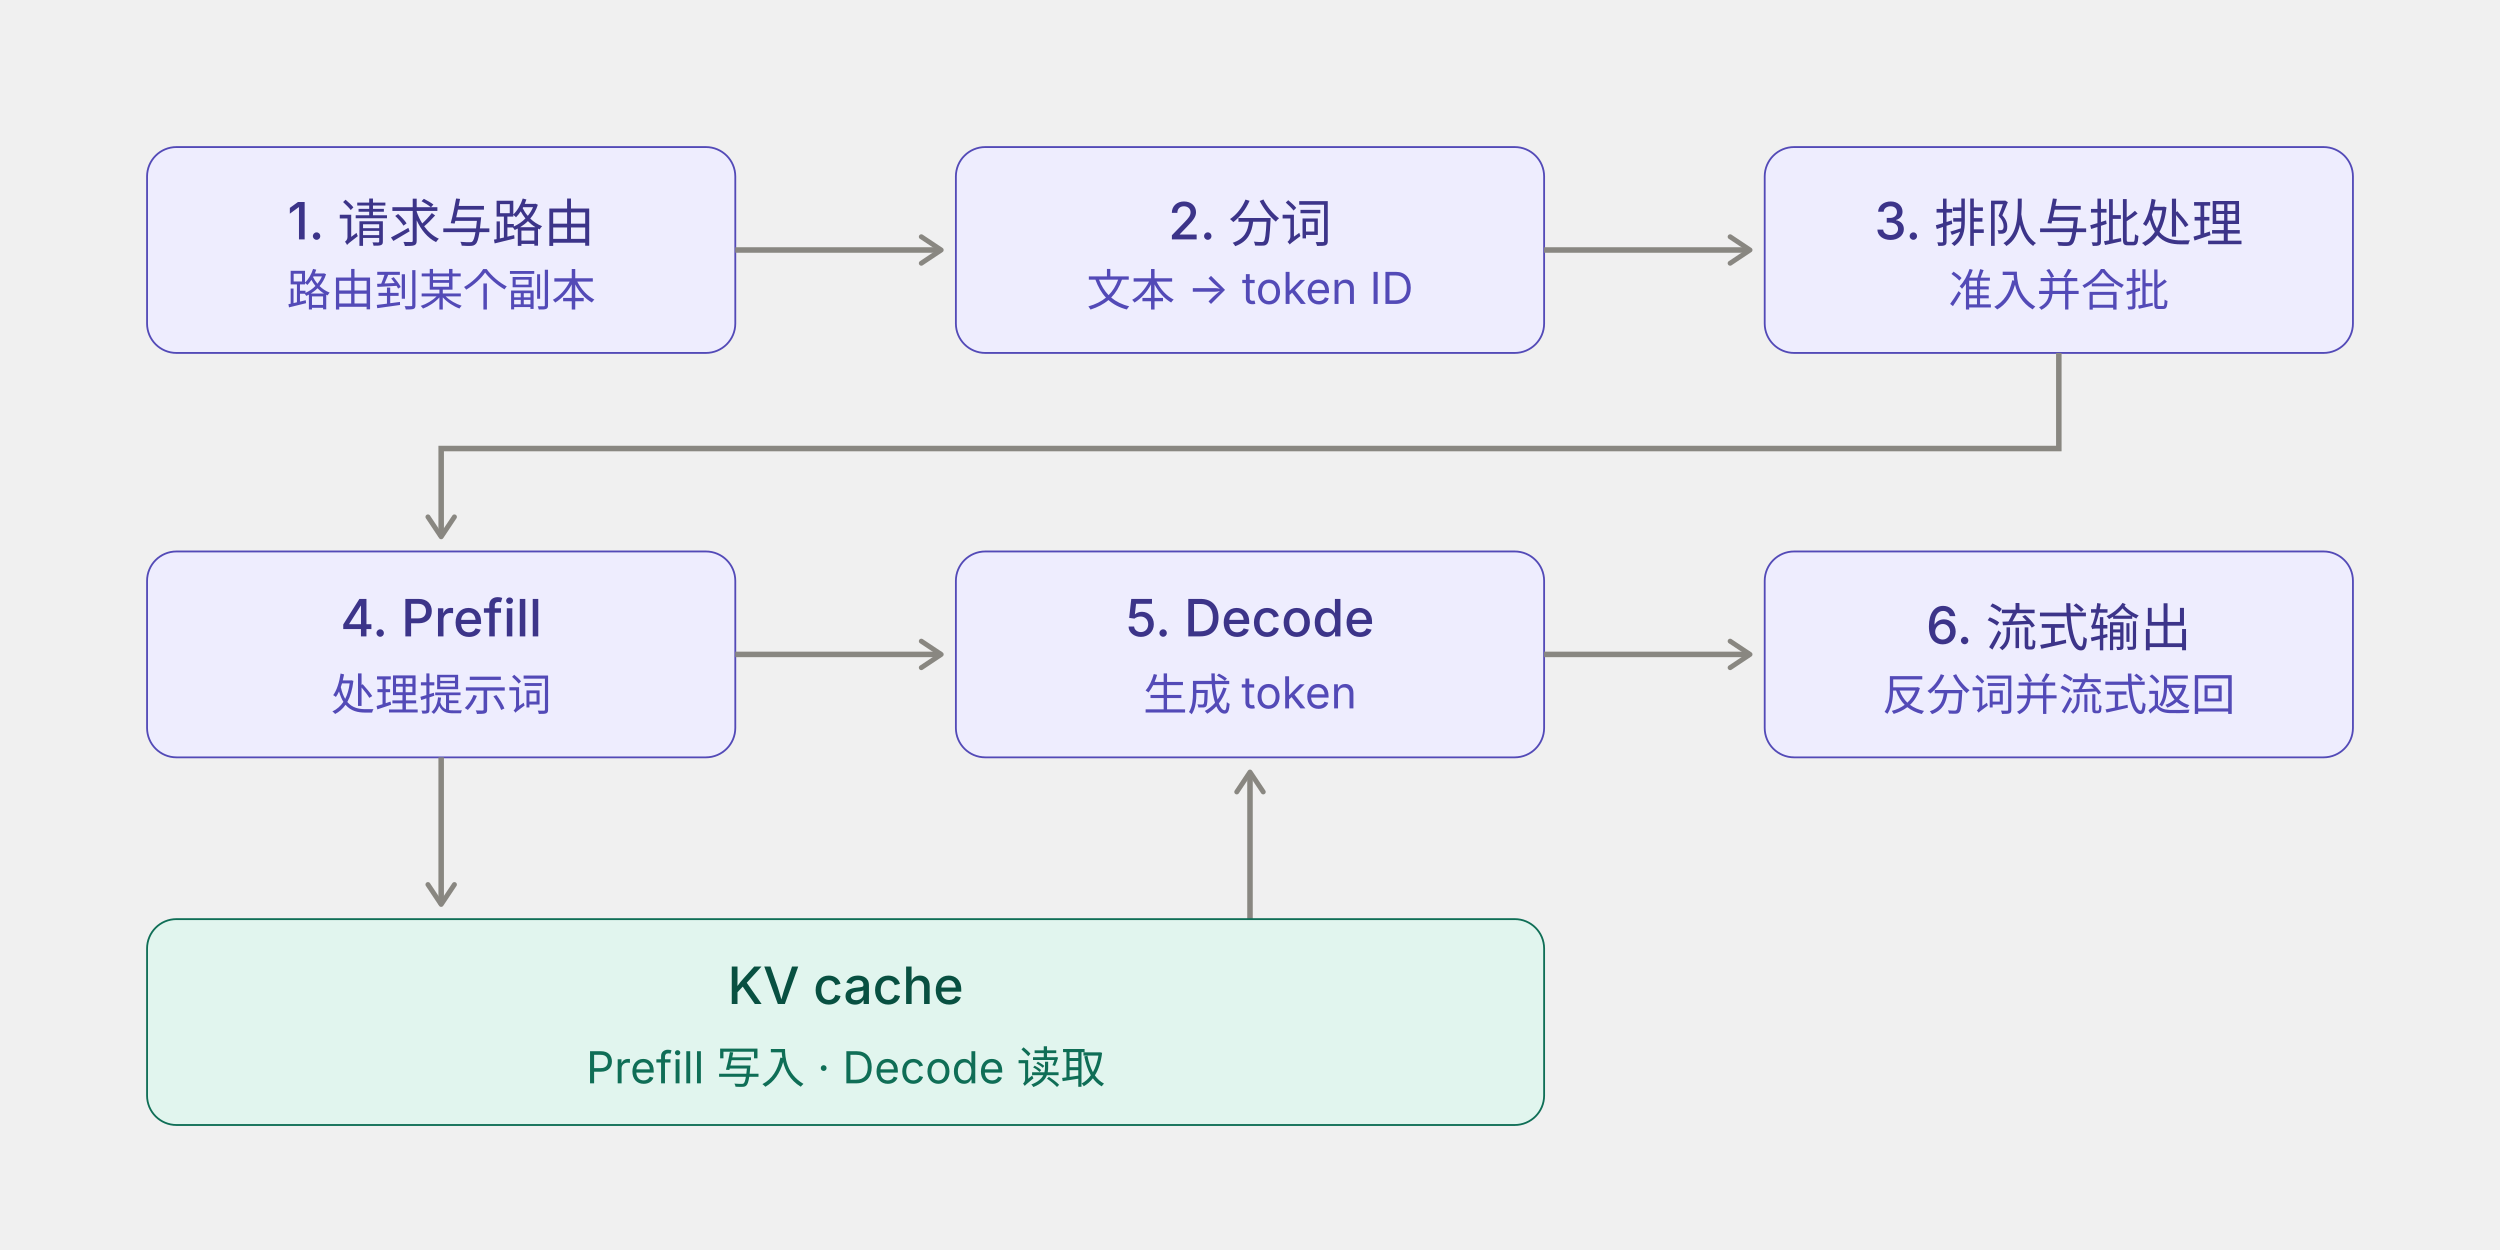
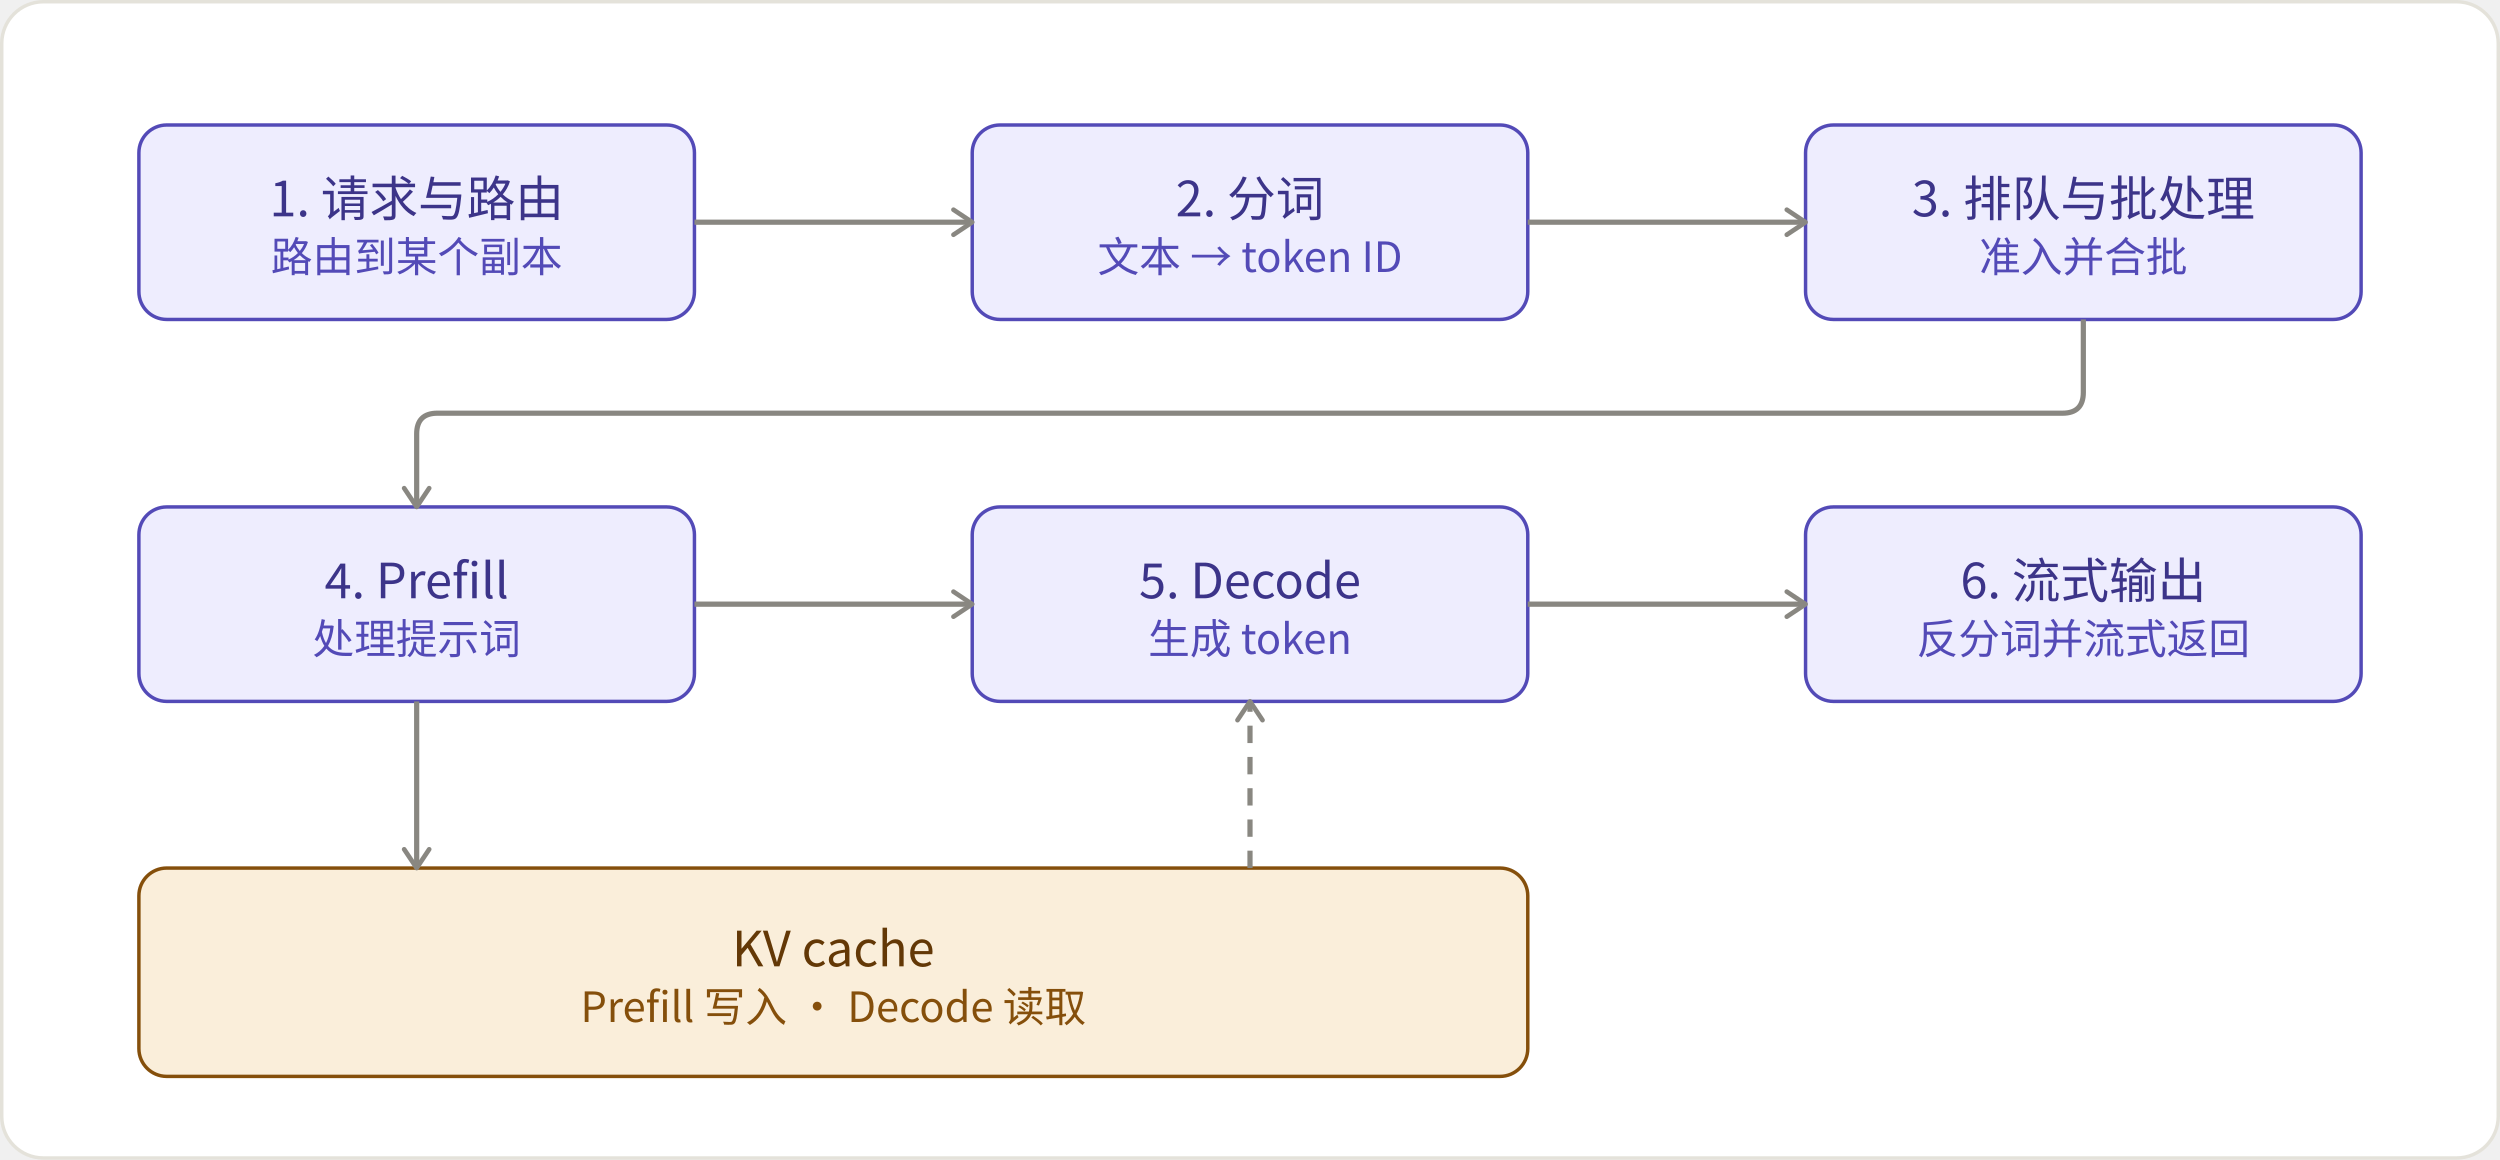
- <svg xmlns="http://www.w3.org/2000/svg" width="100%" viewBox="0 0 680 340" role="img" style="">
+ <svg xmlns="http://www.w3.org/2000/svg" width="100%" viewBox="0 0 720 334" role="img" aria-labelledby="t d">
  <defs>
-     <marker id="arrow" viewBox="0 0 10 10" refX="8" refY="5" markerWidth="6" markerHeight="6" orient="auto-start-reverse">
-       <path d="M2 1L8 5L2 9" fill="none" stroke="context-stroke" stroke-width="1.5" stroke-linecap="round" stroke-linejoin="round" />
+     <marker id="m898781" viewBox="0 0 10 10" refX="8" refY="5" markerWidth="6" markerHeight="6" orient="auto">
+       <path d="M2 1L8 5L2 9" fill="none" stroke="#898781" stroke-width="1.5" stroke-linecap="round" stroke-linejoin="round" />
    </marker>
+     <style>text{font-family:-apple-system,BlinkMacSystemFont,"Segoe UI","PingFang SC","Noto Sans CJK SC",sans-serif;dominant-baseline:central;text-anchor:middle}</style>
  </defs>
-   <g style="fill:rgb(0, 0, 0);stroke:none;color:rgb(11, 11, 11);stroke-width:1px;stroke-linecap:butt;stroke-linejoin:miter;opacity:1;font-family:anthropic-sans, -apple-system, BlinkMacSystemFont, Segoe UI, sans-serif;font-size:16px;font-weight:400;text-anchor:start;dominant-baseline:auto">
-     <rect x="40" y="40" width="160" height="56" rx="8" stroke-width="0.5" style="fill:rgb(238, 237, 254);stroke:rgb(83, 74, 183);color:rgb(11, 11, 11);stroke-width:0.5px;stroke-linecap:butt;stroke-linejoin:miter;opacity:1;font-family:anthropic-sans, -apple-system, BlinkMacSystemFont, Segoe UI, sans-serif;font-size:16px;font-weight:400;text-anchor:start;dominant-baseline:auto" />
-     <text x="120" y="58" text-anchor="middle" dominant-baseline="central" style="fill:rgb(60, 52, 137);stroke:none;color:rgb(11, 11, 11);stroke-width:1px;stroke-linecap:butt;stroke-linejoin:miter;opacity:1;font-family:anthropic-sans, -apple-system, BlinkMacSystemFont, Segoe UI, sans-serif;font-size:14px;font-weight:500;text-anchor:middle;dominant-baseline:central">1. 请求与路由</text>
-     <text x="120" y="78" text-anchor="middle" dominant-baseline="central" style="fill:rgb(83, 74, 183);stroke:none;color:rgb(11, 11, 11);stroke-width:1px;stroke-linecap:butt;stroke-linejoin:miter;opacity:1;font-family:anthropic-sans, -apple-system, BlinkMacSystemFont, Segoe UI, sans-serif;font-size:12px;font-weight:400;text-anchor:middle;dominant-baseline:central">路由到某个副本</text>
-   </g>
-   <g style="fill:rgb(0, 0, 0);stroke:none;color:rgb(11, 11, 11);stroke-width:1px;stroke-linecap:butt;stroke-linejoin:miter;opacity:1;font-family:anthropic-sans, -apple-system, BlinkMacSystemFont, Segoe UI, sans-serif;font-size:16px;font-weight:400;text-anchor:start;dominant-baseline:auto">
-     <rect x="260" y="40" width="160" height="56" rx="8" stroke-width="0.5" style="fill:rgb(238, 237, 254);stroke:rgb(83, 74, 183);color:rgb(11, 11, 11);stroke-width:0.5px;stroke-linecap:butt;stroke-linejoin:miter;opacity:1;font-family:anthropic-sans, -apple-system, BlinkMacSystemFont, Segoe UI, sans-serif;font-size:16px;font-weight:400;text-anchor:start;dominant-baseline:auto" />
-     <text x="340" y="58" text-anchor="middle" dominant-baseline="central" style="fill:rgb(60, 52, 137);stroke:none;color:rgb(11, 11, 11);stroke-width:1px;stroke-linecap:butt;stroke-linejoin:miter;opacity:1;font-family:anthropic-sans, -apple-system, BlinkMacSystemFont, Segoe UI, sans-serif;font-size:14px;font-weight:500;text-anchor:middle;dominant-baseline:central">2. 分词</text>
-     <text x="340" y="78" text-anchor="middle" dominant-baseline="central" style="fill:rgb(83, 74, 183);stroke:none;color:rgb(11, 11, 11);stroke-width:1px;stroke-linecap:butt;stroke-linejoin:miter;opacity:1;font-family:anthropic-sans, -apple-system, BlinkMacSystemFont, Segoe UI, sans-serif;font-size:12px;font-weight:400;text-anchor:middle;dominant-baseline:central">文本 → token ID</text>
-   </g>
-   <g style="fill:rgb(0, 0, 0);stroke:none;color:rgb(11, 11, 11);stroke-width:1px;stroke-linecap:butt;stroke-linejoin:miter;opacity:1;font-family:anthropic-sans, -apple-system, BlinkMacSystemFont, Segoe UI, sans-serif;font-size:16px;font-weight:400;text-anchor:start;dominant-baseline:auto">
-     <rect x="480" y="40" width="160" height="56" rx="8" stroke-width="0.5" style="fill:rgb(238, 237, 254);stroke:rgb(83, 74, 183);color:rgb(11, 11, 11);stroke-width:0.5px;stroke-linecap:butt;stroke-linejoin:miter;opacity:1;font-family:anthropic-sans, -apple-system, BlinkMacSystemFont, Segoe UI, sans-serif;font-size:16px;font-weight:400;text-anchor:start;dominant-baseline:auto" />
-     <text x="560" y="58" text-anchor="middle" dominant-baseline="central" style="fill:rgb(60, 52, 137);stroke:none;color:rgb(11, 11, 11);stroke-width:1px;stroke-linecap:butt;stroke-linejoin:miter;opacity:1;font-family:anthropic-sans, -apple-system, BlinkMacSystemFont, Segoe UI, sans-serif;font-size:14px;font-weight:500;text-anchor:middle;dominant-baseline:central">3. 排队与批处理</text>
-     <text x="560" y="78" text-anchor="middle" dominant-baseline="central" style="fill:rgb(83, 74, 183);stroke:none;color:rgb(11, 11, 11);stroke-width:1px;stroke-linecap:butt;stroke-linejoin:miter;opacity:1;font-family:anthropic-sans, -apple-system, BlinkMacSystemFont, Segoe UI, sans-serif;font-size:12px;font-weight:400;text-anchor:middle;dominant-baseline:central">准入并合批</text>
-   </g>
-   <line x1="200" y1="68" x2="256" y2="68" marker-end="url(#arrow)" style="fill:none;stroke:rgb(137, 135, 129);color:rgb(11, 11, 11);stroke-width:1.5px;stroke-linecap:butt;stroke-linejoin:miter;opacity:1;font-family:anthropic-sans, -apple-system, BlinkMacSystemFont, Segoe UI, sans-serif;font-size:16px;font-weight:400;text-anchor:start;dominant-baseline:auto" />
-   <line x1="420" y1="68" x2="476" y2="68" marker-end="url(#arrow)" style="fill:none;stroke:rgb(137, 135, 129);color:rgb(11, 11, 11);stroke-width:1.5px;stroke-linecap:butt;stroke-linejoin:miter;opacity:1;font-family:anthropic-sans, -apple-system, BlinkMacSystemFont, Segoe UI, sans-serif;font-size:16px;font-weight:400;text-anchor:start;dominant-baseline:auto" />
-   <path d="M560 96 L560 122 L120 122 L120 146" fill="none" marker-end="url(#arrow)" style="fill:none;stroke:rgb(137, 135, 129);color:rgb(11, 11, 11);stroke-width:1.5px;stroke-linecap:butt;stroke-linejoin:miter;opacity:1;font-family:anthropic-sans, -apple-system, BlinkMacSystemFont, Segoe UI, sans-serif;font-size:16px;font-weight:400;text-anchor:start;dominant-baseline:auto" />
-   <g style="fill:rgb(0, 0, 0);stroke:none;color:rgb(11, 11, 11);stroke-width:1px;stroke-linecap:butt;stroke-linejoin:miter;opacity:1;font-family:anthropic-sans, -apple-system, BlinkMacSystemFont, Segoe UI, sans-serif;font-size:16px;font-weight:400;text-anchor:start;dominant-baseline:auto">
-     <rect x="40" y="150" width="160" height="56" rx="8" stroke-width="0.5" style="fill:rgb(238, 237, 254);stroke:rgb(83, 74, 183);color:rgb(11, 11, 11);stroke-width:0.5px;stroke-linecap:butt;stroke-linejoin:miter;opacity:1;font-family:anthropic-sans, -apple-system, BlinkMacSystemFont, Segoe UI, sans-serif;font-size:16px;font-weight:400;text-anchor:start;dominant-baseline:auto" />
-     <text x="120" y="168" text-anchor="middle" dominant-baseline="central" style="fill:rgb(60, 52, 137);stroke:none;color:rgb(11, 11, 11);stroke-width:1px;stroke-linecap:butt;stroke-linejoin:miter;opacity:1;font-family:anthropic-sans, -apple-system, BlinkMacSystemFont, Segoe UI, sans-serif;font-size:14px;font-weight:500;text-anchor:middle;dominant-baseline:central">4. Prefill</text>
-     <text x="120" y="188" text-anchor="middle" dominant-baseline="central" style="fill:rgb(83, 74, 183);stroke:none;color:rgb(11, 11, 11);stroke-width:1px;stroke-linecap:butt;stroke-linejoin:miter;opacity:1;font-family:anthropic-sans, -apple-system, BlinkMacSystemFont, Segoe UI, sans-serif;font-size:12px;font-weight:400;text-anchor:middle;dominant-baseline:central">处理提示词</text>
-   </g>
-   <g style="fill:rgb(0, 0, 0);stroke:none;color:rgb(11, 11, 11);stroke-width:1px;stroke-linecap:butt;stroke-linejoin:miter;opacity:1;font-family:anthropic-sans, -apple-system, BlinkMacSystemFont, Segoe UI, sans-serif;font-size:16px;font-weight:400;text-anchor:start;dominant-baseline:auto">
-     <rect x="260" y="150" width="160" height="56" rx="8" stroke-width="0.5" style="fill:rgb(238, 237, 254);stroke:rgb(83, 74, 183);color:rgb(11, 11, 11);stroke-width:0.5px;stroke-linecap:butt;stroke-linejoin:miter;opacity:1;font-family:anthropic-sans, -apple-system, BlinkMacSystemFont, Segoe UI, sans-serif;font-size:16px;font-weight:400;text-anchor:start;dominant-baseline:auto" />
-     <text x="340" y="168" text-anchor="middle" dominant-baseline="central" style="fill:rgb(60, 52, 137);stroke:none;color:rgb(11, 11, 11);stroke-width:1px;stroke-linecap:butt;stroke-linejoin:miter;opacity:1;font-family:anthropic-sans, -apple-system, BlinkMacSystemFont, Segoe UI, sans-serif;font-size:14px;font-weight:500;text-anchor:middle;dominant-baseline:central">5. Decode</text>
-     <text x="340" y="188" text-anchor="middle" dominant-baseline="central" style="fill:rgb(83, 74, 183);stroke:none;color:rgb(11, 11, 11);stroke-width:1px;stroke-linecap:butt;stroke-linejoin:miter;opacity:1;font-family:anthropic-sans, -apple-system, BlinkMacSystemFont, Segoe UI, sans-serif;font-size:12px;font-weight:400;text-anchor:middle;dominant-baseline:central">生成 token</text>
-   </g>
-   <g style="fill:rgb(0, 0, 0);stroke:none;color:rgb(11, 11, 11);stroke-width:1px;stroke-linecap:butt;stroke-linejoin:miter;opacity:1;font-family:anthropic-sans, -apple-system, BlinkMacSystemFont, Segoe UI, sans-serif;font-size:16px;font-weight:400;text-anchor:start;dominant-baseline:auto">
-     <rect x="480" y="150" width="160" height="56" rx="8" stroke-width="0.5" style="fill:rgb(238, 237, 254);stroke:rgb(83, 74, 183);color:rgb(11, 11, 11);stroke-width:0.5px;stroke-linecap:butt;stroke-linejoin:miter;opacity:1;font-family:anthropic-sans, -apple-system, BlinkMacSystemFont, Segoe UI, sans-serif;font-size:16px;font-weight:400;text-anchor:start;dominant-baseline:auto" />
-     <text x="560" y="168" text-anchor="middle" dominant-baseline="central" style="fill:rgb(60, 52, 137);stroke:none;color:rgb(11, 11, 11);stroke-width:1px;stroke-linecap:butt;stroke-linejoin:miter;opacity:1;font-family:anthropic-sans, -apple-system, BlinkMacSystemFont, Segoe UI, sans-serif;font-size:14px;font-weight:500;text-anchor:middle;dominant-baseline:central">6. 流式输出</text>
-     <text x="560" y="188" text-anchor="middle" dominant-baseline="central" style="fill:rgb(83, 74, 183);stroke:none;color:rgb(11, 11, 11);stroke-width:1px;stroke-linecap:butt;stroke-linejoin:miter;opacity:1;font-family:anthropic-sans, -apple-system, BlinkMacSystemFont, Segoe UI, sans-serif;font-size:12px;font-weight:400;text-anchor:middle;dominant-baseline:central">反分词并流式返回</text>
-   </g>
-   <line x1="200" y1="178" x2="256" y2="178" marker-end="url(#arrow)" style="fill:none;stroke:rgb(137, 135, 129);color:rgb(11, 11, 11);stroke-width:1.5px;stroke-linecap:butt;stroke-linejoin:miter;opacity:1;font-family:anthropic-sans, -apple-system, BlinkMacSystemFont, Segoe UI, sans-serif;font-size:16px;font-weight:400;text-anchor:start;dominant-baseline:auto" />
-   <line x1="420" y1="178" x2="476" y2="178" marker-end="url(#arrow)" style="fill:none;stroke:rgb(137, 135, 129);color:rgb(11, 11, 11);stroke-width:1.5px;stroke-linecap:butt;stroke-linejoin:miter;opacity:1;font-family:anthropic-sans, -apple-system, BlinkMacSystemFont, Segoe UI, sans-serif;font-size:16px;font-weight:400;text-anchor:start;dominant-baseline:auto" />
-   <line x1="120" y1="206" x2="120" y2="246" marker-end="url(#arrow)" style="fill:none;stroke:rgb(137, 135, 129);color:rgb(11, 11, 11);stroke-width:1.5px;stroke-linecap:butt;stroke-linejoin:miter;opacity:1;font-family:anthropic-sans, -apple-system, BlinkMacSystemFont, Segoe UI, sans-serif;font-size:16px;font-weight:400;text-anchor:start;dominant-baseline:auto" />
-   <line x1="340" y1="250" x2="340" y2="210" marker-end="url(#arrow)" style="fill:none;stroke:rgb(137, 135, 129);color:rgb(11, 11, 11);stroke-width:1.5px;stroke-linecap:butt;stroke-linejoin:miter;opacity:1;font-family:anthropic-sans, -apple-system, BlinkMacSystemFont, Segoe UI, sans-serif;font-size:16px;font-weight:400;text-anchor:start;dominant-baseline:auto" />
-   <g style="fill:rgb(0, 0, 0);stroke:none;color:rgb(11, 11, 11);stroke-width:1px;stroke-linecap:butt;stroke-linejoin:miter;opacity:1;font-family:anthropic-sans, -apple-system, BlinkMacSystemFont, Segoe UI, sans-serif;font-size:16px;font-weight:400;text-anchor:start;dominant-baseline:auto">
-     <rect x="40" y="250" width="380" height="56" rx="8" stroke-width="0.5" style="fill:rgb(225, 245, 238);stroke:rgb(15, 110, 86);color:rgb(11, 11, 11);stroke-width:0.5px;stroke-linecap:butt;stroke-linejoin:miter;opacity:1;font-family:anthropic-sans, -apple-system, BlinkMacSystemFont, Segoe UI, sans-serif;font-size:16px;font-weight:400;text-anchor:start;dominant-baseline:auto" />
-     <text x="230" y="268" text-anchor="middle" dominant-baseline="central" style="fill:rgb(8, 80, 65);stroke:none;color:rgb(11, 11, 11);stroke-width:1px;stroke-linecap:butt;stroke-linejoin:miter;opacity:1;font-family:anthropic-sans, -apple-system, BlinkMacSystemFont, Segoe UI, sans-serif;font-size:14px;font-weight:500;text-anchor:middle;dominant-baseline:central">KV cache</text>
-     <text x="230" y="288" text-anchor="middle" dominant-baseline="central" style="fill:rgb(15, 110, 86);stroke:none;color:rgb(11, 11, 11);stroke-width:1px;stroke-linecap:butt;stroke-linejoin:miter;opacity:1;font-family:anthropic-sans, -apple-system, BlinkMacSystemFont, Segoe UI, sans-serif;font-size:12px;font-weight:400;text-anchor:middle;dominant-baseline:central">Prefill 写入 · Decode 读取</text>
-   </g>
+   <rect x="0.5" y="0.5" width="719" height="333" rx="12" fill="#FFFFFF" stroke="#E4E2DA" stroke-width="1" />
+   <rect x="40" y="36" width="160" height="56" rx="8" fill="#EEEDFE" stroke="#534AB7" stroke-width="1" />
+   <text x="120" y="56.2" font-size="14" font-weight="500" fill="#3C3489">1. 请求与路由</text>
+   <text x="120" y="73.1" font-size="12" fill="#534AB7">路由到某个副本</text>
+   <rect x="280" y="36" width="160" height="56" rx="8" fill="#EEEDFE" stroke="#534AB7" stroke-width="1" />
+   <text x="360" y="56.2" font-size="14" font-weight="500" fill="#3C3489">2. 分词</text>
+   <text x="360" y="73.1" font-size="12" fill="#534AB7">文本 → token ID</text>
+   <rect x="520" y="36" width="160" height="56" rx="8" fill="#EEEDFE" stroke="#534AB7" stroke-width="1" />
+   <text x="600" y="56.2" font-size="14" font-weight="500" fill="#3C3489">3. 排队与批处理</text>
+   <text x="600" y="73.1" font-size="12" fill="#534AB7">准入并合批</text>
+   <rect x="40" y="146" width="160" height="56" rx="8" fill="#EEEDFE" stroke="#534AB7" stroke-width="1" />
+   <text x="120" y="166.2" font-size="14" font-weight="500" fill="#3C3489">4. Prefill</text>
+   <text x="120" y="183.1" font-size="12" fill="#534AB7">处理提示词</text>
+   <rect x="280" y="146" width="160" height="56" rx="8" fill="#EEEDFE" stroke="#534AB7" stroke-width="1" />
+   <text x="360" y="166.2" font-size="14" font-weight="500" fill="#3C3489">5. Decode</text>
+   <text x="360" y="183.1" font-size="12" fill="#534AB7">生成 token</text>
+   <rect x="520" y="146" width="160" height="56" rx="8" fill="#EEEDFE" stroke="#534AB7" stroke-width="1" />
+   <text x="600" y="166.2" font-size="14" font-weight="500" fill="#3C3489">6. 流式输出</text>
+   <text x="600" y="183.1" font-size="12" fill="#534AB7">反分词并流式返回</text>
+   <path d="M200 64 L280 64" fill="none" stroke="#898781" stroke-width="1.5" stroke-linejoin="round" marker-end="url(#m898781)" />
+   <path d="M440 64 L520 64" fill="none" stroke="#898781" stroke-width="1.5" stroke-linejoin="round" marker-end="url(#m898781)" />
+   <path d="M600 92 L600 113 Q600 119 594 119 L126 119 Q120 119 120 125 L120 146" fill="none" stroke="#898781" stroke-width="1.5" stroke-linejoin="round" marker-end="url(#m898781)" />
+   <path d="M200 174 L280 174" fill="none" stroke="#898781" stroke-width="1.5" stroke-linejoin="round" marker-end="url(#m898781)" />
+   <path d="M440 174 L520 174" fill="none" stroke="#898781" stroke-width="1.5" stroke-linejoin="round" marker-end="url(#m898781)" />
+   <rect x="40" y="250" width="400" height="60" rx="8" fill="#FAEEDA" stroke="#854F0B" stroke-width="1" />
+   <text x="240" y="272.2" font-size="14" font-weight="500" fill="#633806">KV cache</text>
+   <text x="240" y="289.1" font-size="12" fill="#854F0B">Prefill 写入 · Decode 读取</text>
+   <path d="M120 202 L120 250" fill="none" stroke="#898781" stroke-width="1.5" stroke-linejoin="round" marker-end="url(#m898781)" />
+   <path d="M360 250 L360 202" fill="none" stroke="#898781" stroke-width="1.5" stroke-linejoin="round" stroke-dasharray="5 4" marker-end="url(#m898781)" />
</svg>
